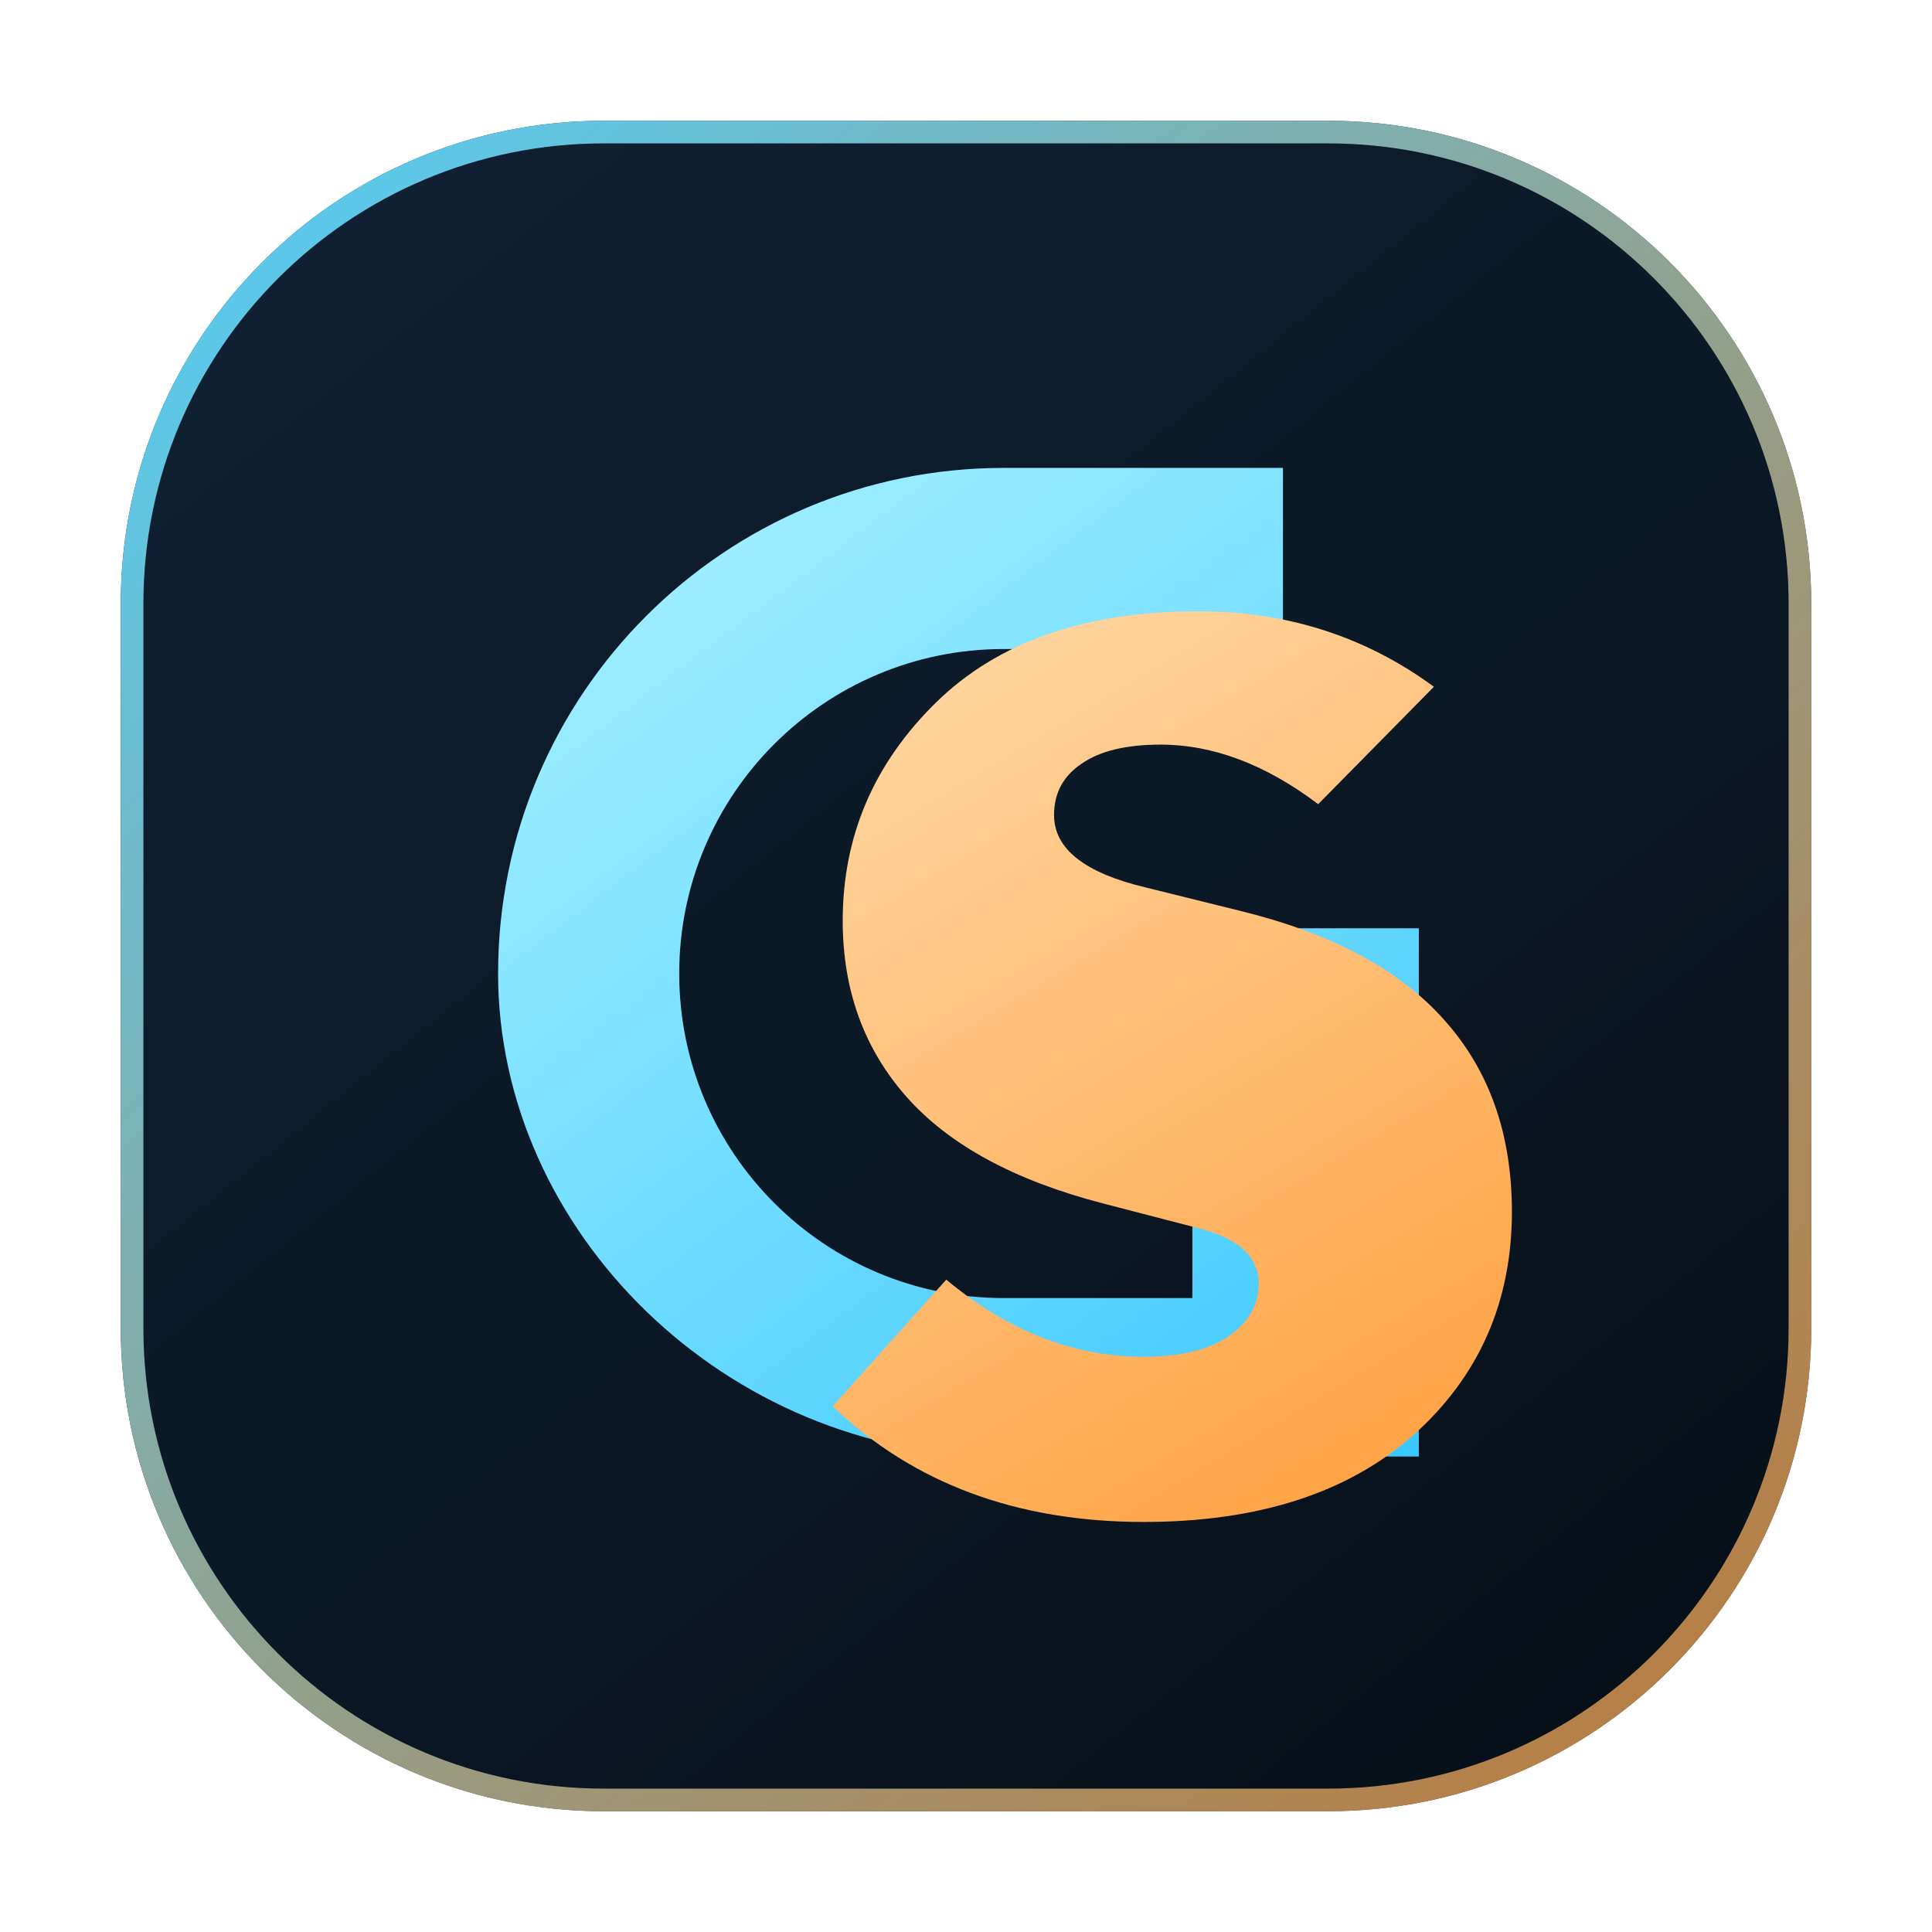
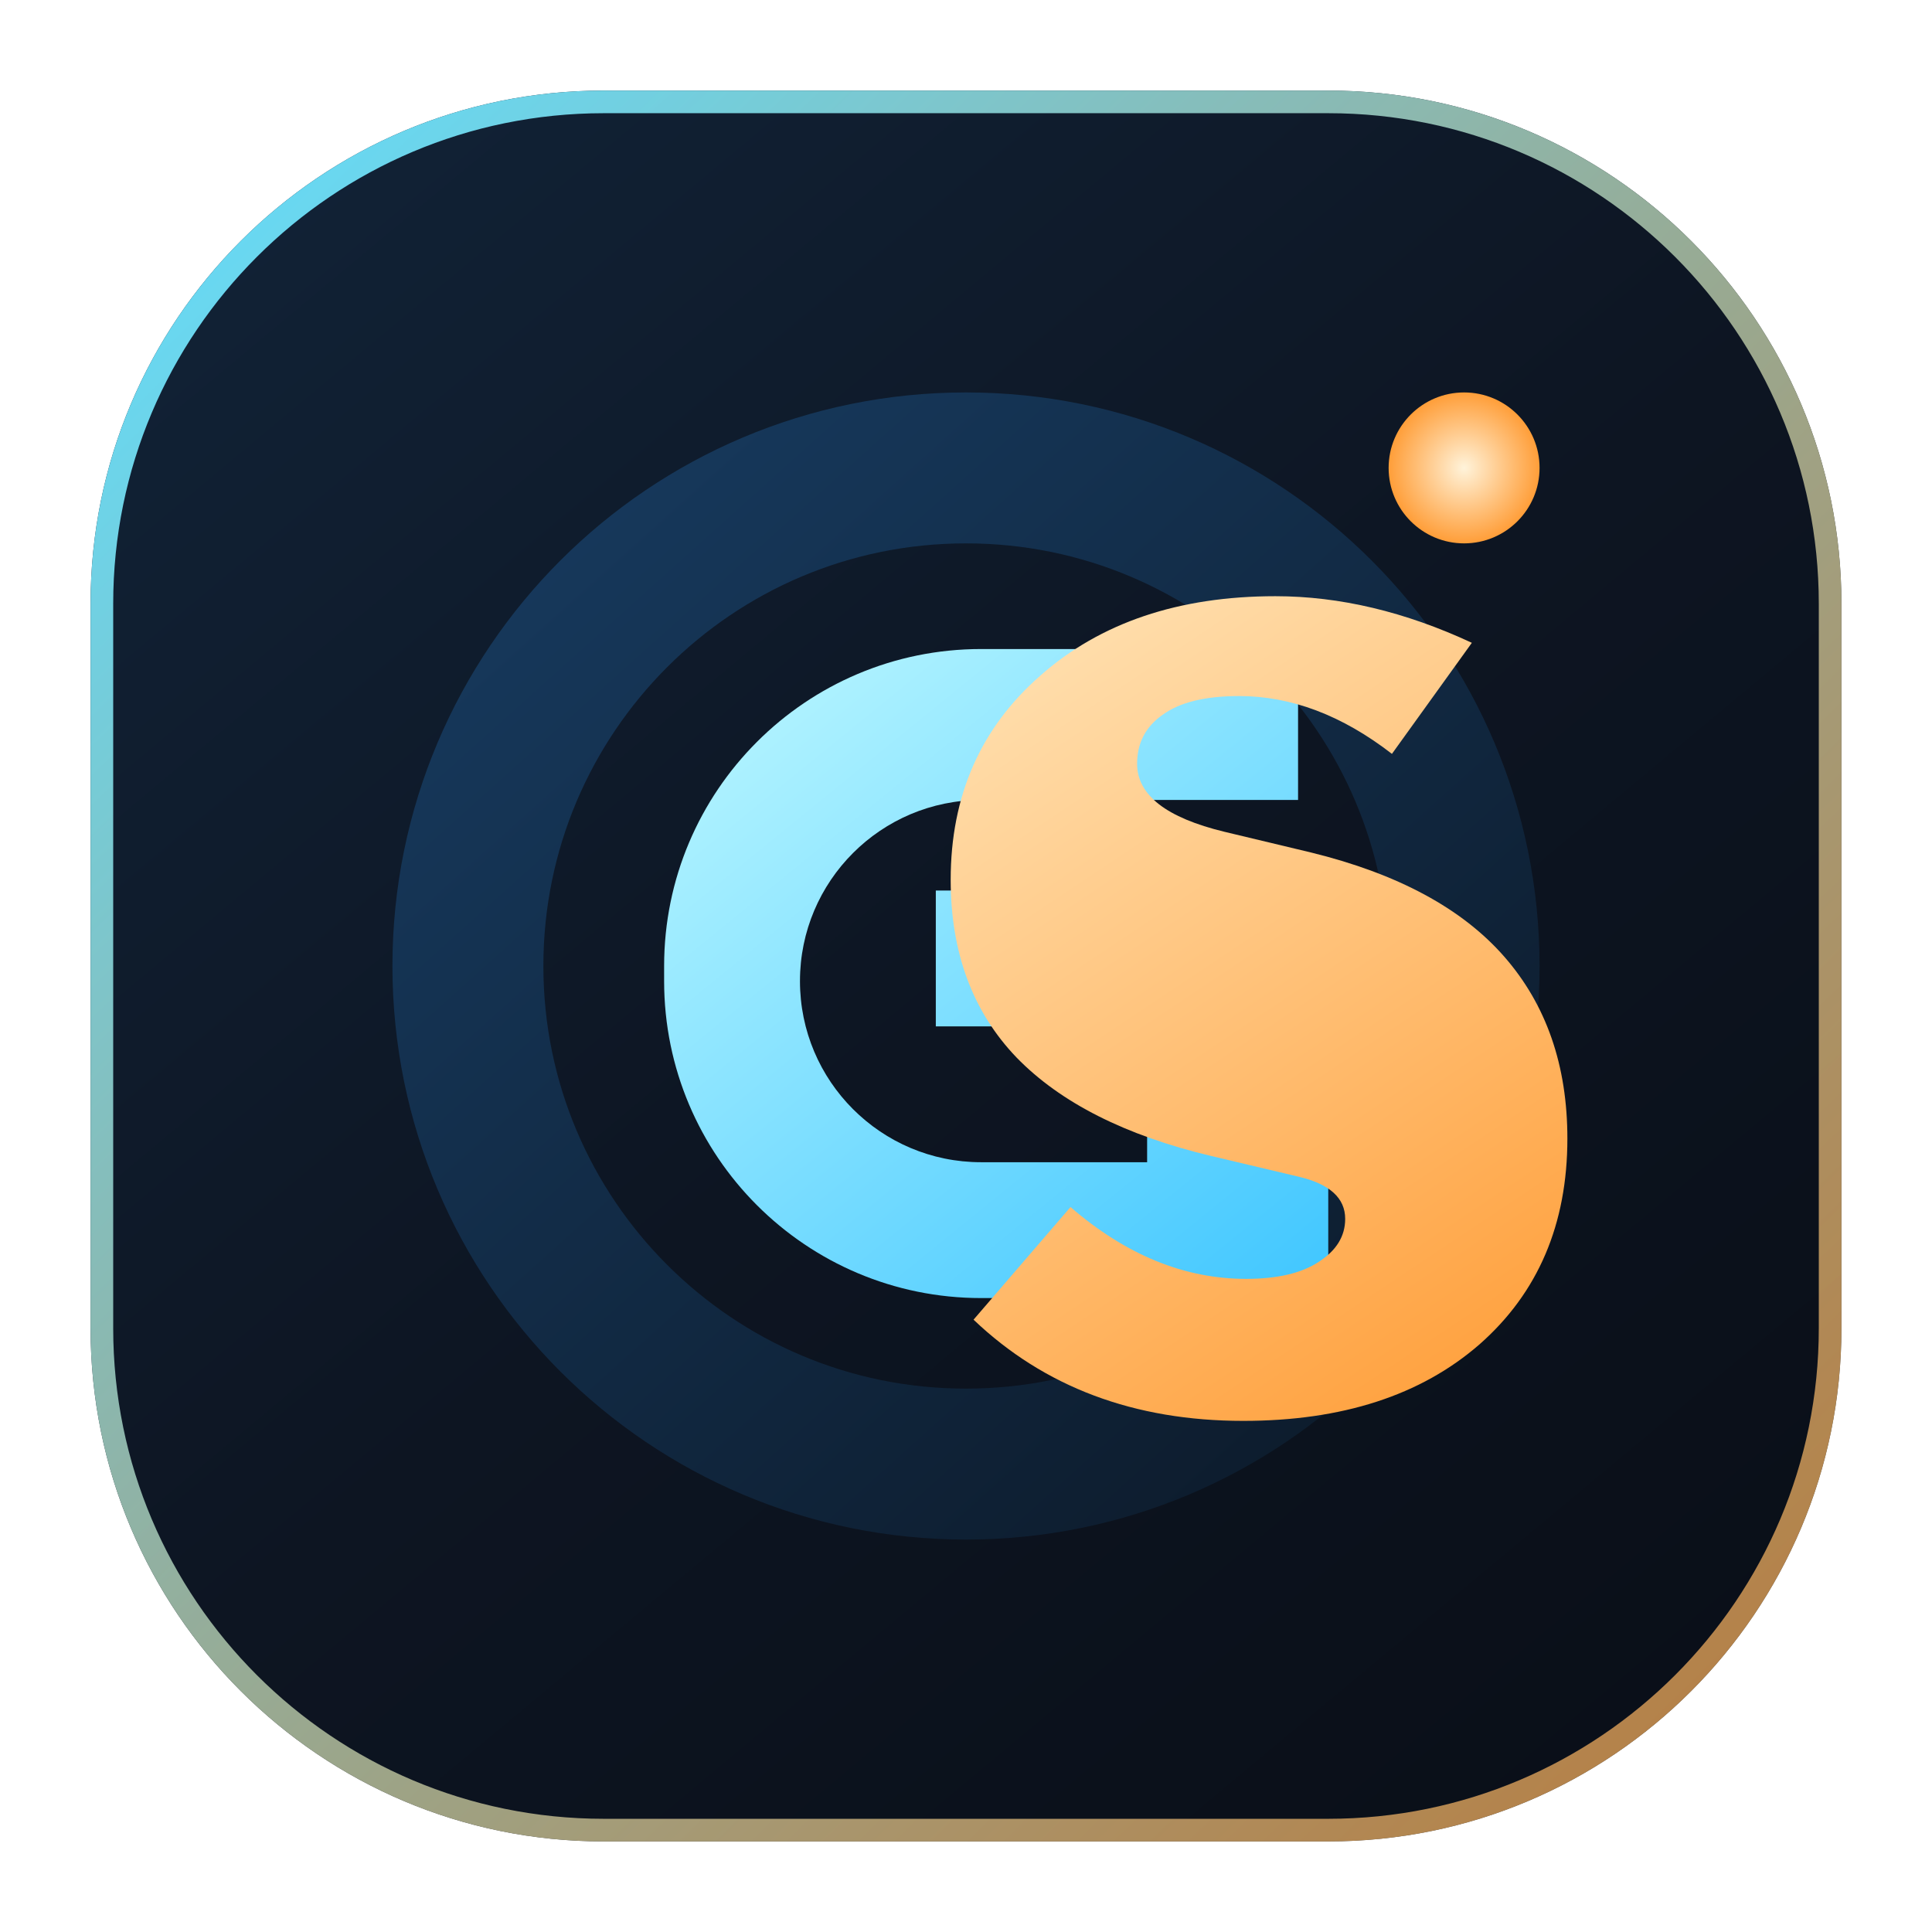
<svg xmlns="http://www.w3.org/2000/svg" width="128" height="128" viewBox="0 0 128 128" fill="none">
-   <rect x="8" y="8" width="112" height="112" rx="32" fill="url(#bg)" />
-   <rect x="8.75" y="8.75" width="110.5" height="110.5" rx="31.25" stroke="url(#stroke)" stroke-width="1.5" />
-   <path d="M33 64.5C33 45.998 47.998 31 66.5 31H85V43H66.5C54.626 43 45 52.626 45 64.5C45 76.374 54.626 86 66.5 86H79V73H64V61.5H94V96.5H66.5C47.998 96.5 33 81.501 33 64.5Z" fill="url(#cyan)" />
-   <path d="M95 45.5C90.463 42.167 85.259 40.5 79.389 40.5C71.908 40.5 66.111 42.519 61.999 46.556C57.888 50.593 55.832 55.407 55.832 61C55.832 65.593 57.241 69.481 60.058 72.667C62.875 75.852 67.204 78.204 73.043 79.722L79.463 81.389C82.08 82.056 83.389 83.278 83.389 85.056C83.389 86.463 82.713 87.63 81.361 88.556C80.046 89.444 78.176 89.889 75.75 89.889C71.12 89.889 66.769 88.185 62.694 84.778L55.166 93.167C60.5 98.278 67.37 100.833 75.778 100.833C83.37 100.833 89.333 98.907 93.667 95.056C98 91.167 100.167 86.241 100.167 80.278C100.167 75.13 98.667 70.889 95.667 67.556C92.704 64.222 88.185 61.815 82.111 60.333L75.944 58.806C71.87 57.843 69.833 56.241 69.833 54C69.833 52.556 70.435 51.426 71.639 50.611C72.843 49.759 74.593 49.333 76.889 49.333C80.37 49.333 83.852 50.648 87.333 53.278L95 45.5Z" fill="url(#amber)" />
+   <rect x="6" y="6" width="116" height="116" rx="34" fill="url(#bg)" />
+   <rect x="6.75" y="6.75" width="114.5" height="114.5" rx="33.25" stroke="url(#stroke)" stroke-width="1.5" />
+   <circle cx="64" cy="64" r="33" stroke="url(#ring)" stroke-width="10" />
+   <path d="M44 64C44 52.402 53.402 43 65 43H86V53H65C58.373 53 53 58.373 53 65C53 71.627 58.373 77 65 77H76V68H62V59H88V86H65C53.402 86 44 76.598 44 65V64Z" fill="url(#ice)" />
+   <path d="M84.5 39.5C78.091 39.5 72.903 41.251 68.936 44.753C64.969 48.217 62.985 52.728 62.985 58.286C62.985 63.106 64.44 67.032 67.35 70.064C70.26 73.058 74.562 75.233 80.256 76.589L86.042 77.96C88.095 78.443 89.122 79.374 89.122 80.753C89.122 81.903 88.537 82.853 87.367 83.603C86.234 84.354 84.63 84.729 82.554 84.729C78.474 84.729 74.597 83.143 70.924 79.971L64.5 87.432C69.191 91.902 75.148 94.137 82.37 94.137C88.92 94.137 94.137 92.448 98.019 89.069C101.902 85.653 103.843 81.107 103.843 75.431C103.843 70.582 102.447 66.563 99.656 63.375C96.866 60.187 92.6 57.889 86.859 56.48L81.128 55.109C77.267 54.176 75.336 52.674 75.336 50.603C75.336 49.225 75.901 48.142 77.031 47.354C78.162 46.528 79.85 46.115 82.095 46.115C85.545 46.115 88.92 47.392 92.219 49.946L97.514 42.588C93.095 40.529 88.757 39.5 84.5 39.5Z" fill="url(#flare)" />
+   <circle cx="97" cy="31" r="5" fill="url(#spark)" />
  <defs>
-     <linearGradient id="bg" x1="20" y1="12" x2="104" y2="116" gradientUnits="userSpaceOnUse">
-       <stop stop-color="#102133" />
-       <stop offset="1" stop-color="#071019" />
+     <linearGradient id="bg" x1="18" y1="10" x2="108" y2="118" gradientUnits="userSpaceOnUse">
+       <stop stop-color="#112236" />
+       <stop offset="0.52" stop-color="#0D1522" />
+       <stop offset="1" stop-color="#0A0F18" />
    </linearGradient>
-     <linearGradient id="stroke" x1="18" y1="16" x2="108" y2="112" gradientUnits="userSpaceOnUse">
-       <stop stop-color="#63DBFF" stop-opacity="0.9" />
-       <stop offset="1" stop-color="#FFB05C" stop-opacity="0.7" />
+     <linearGradient id="stroke" x1="14" y1="14" x2="114" y2="116" gradientUnits="userSpaceOnUse">
+       <stop stop-color="#6BE3FF" stop-opacity="0.95" />
+       <stop offset="1" stop-color="#FFB15A" stop-opacity="0.7" />
    </linearGradient>
-     <linearGradient id="cyan" x1="39" y1="35" x2="89" y2="101" gradientUnits="userSpaceOnUse">
-       <stop stop-color="#A4F0FF" />
-       <stop offset="1" stop-color="#39C7FF" />
+     <linearGradient id="ring" x1="38" y1="34" x2="91" y2="93" gradientUnits="userSpaceOnUse">
+       <stop stop-color="#16385B" />
+       <stop offset="1" stop-color="#0D1C2D" />
    </linearGradient>
-     <linearGradient id="amber" x1="60" y1="42" x2="96" y2="102" gradientUnits="userSpaceOnUse">
-       <stop stop-color="#FFD7A3" />
-       <stop offset="1" stop-color="#FF9F3D" />
+     <linearGradient id="ice" x1="48" y1="45" x2="83" y2="88" gradientUnits="userSpaceOnUse">
+       <stop stop-color="#B6F5FF" />
+       <stop offset="1" stop-color="#42C7FF" />
    </linearGradient>
+     <linearGradient id="flare" x1="67" y1="42" x2="101" y2="93" gradientUnits="userSpaceOnUse">
+       <stop stop-color="#FFE0B0" />
+       <stop offset="1" stop-color="#FF9E39" />
+     </linearGradient>
+     <radialGradient id="spark" cx="0" cy="0" r="1" gradientUnits="userSpaceOnUse" gradientTransform="translate(97 31) rotate(90) scale(5)">
+       <stop stop-color="#FFF3DA" />
+       <stop offset="1" stop-color="#FF9E39" />
+     </radialGradient>
  </defs>
</svg>
